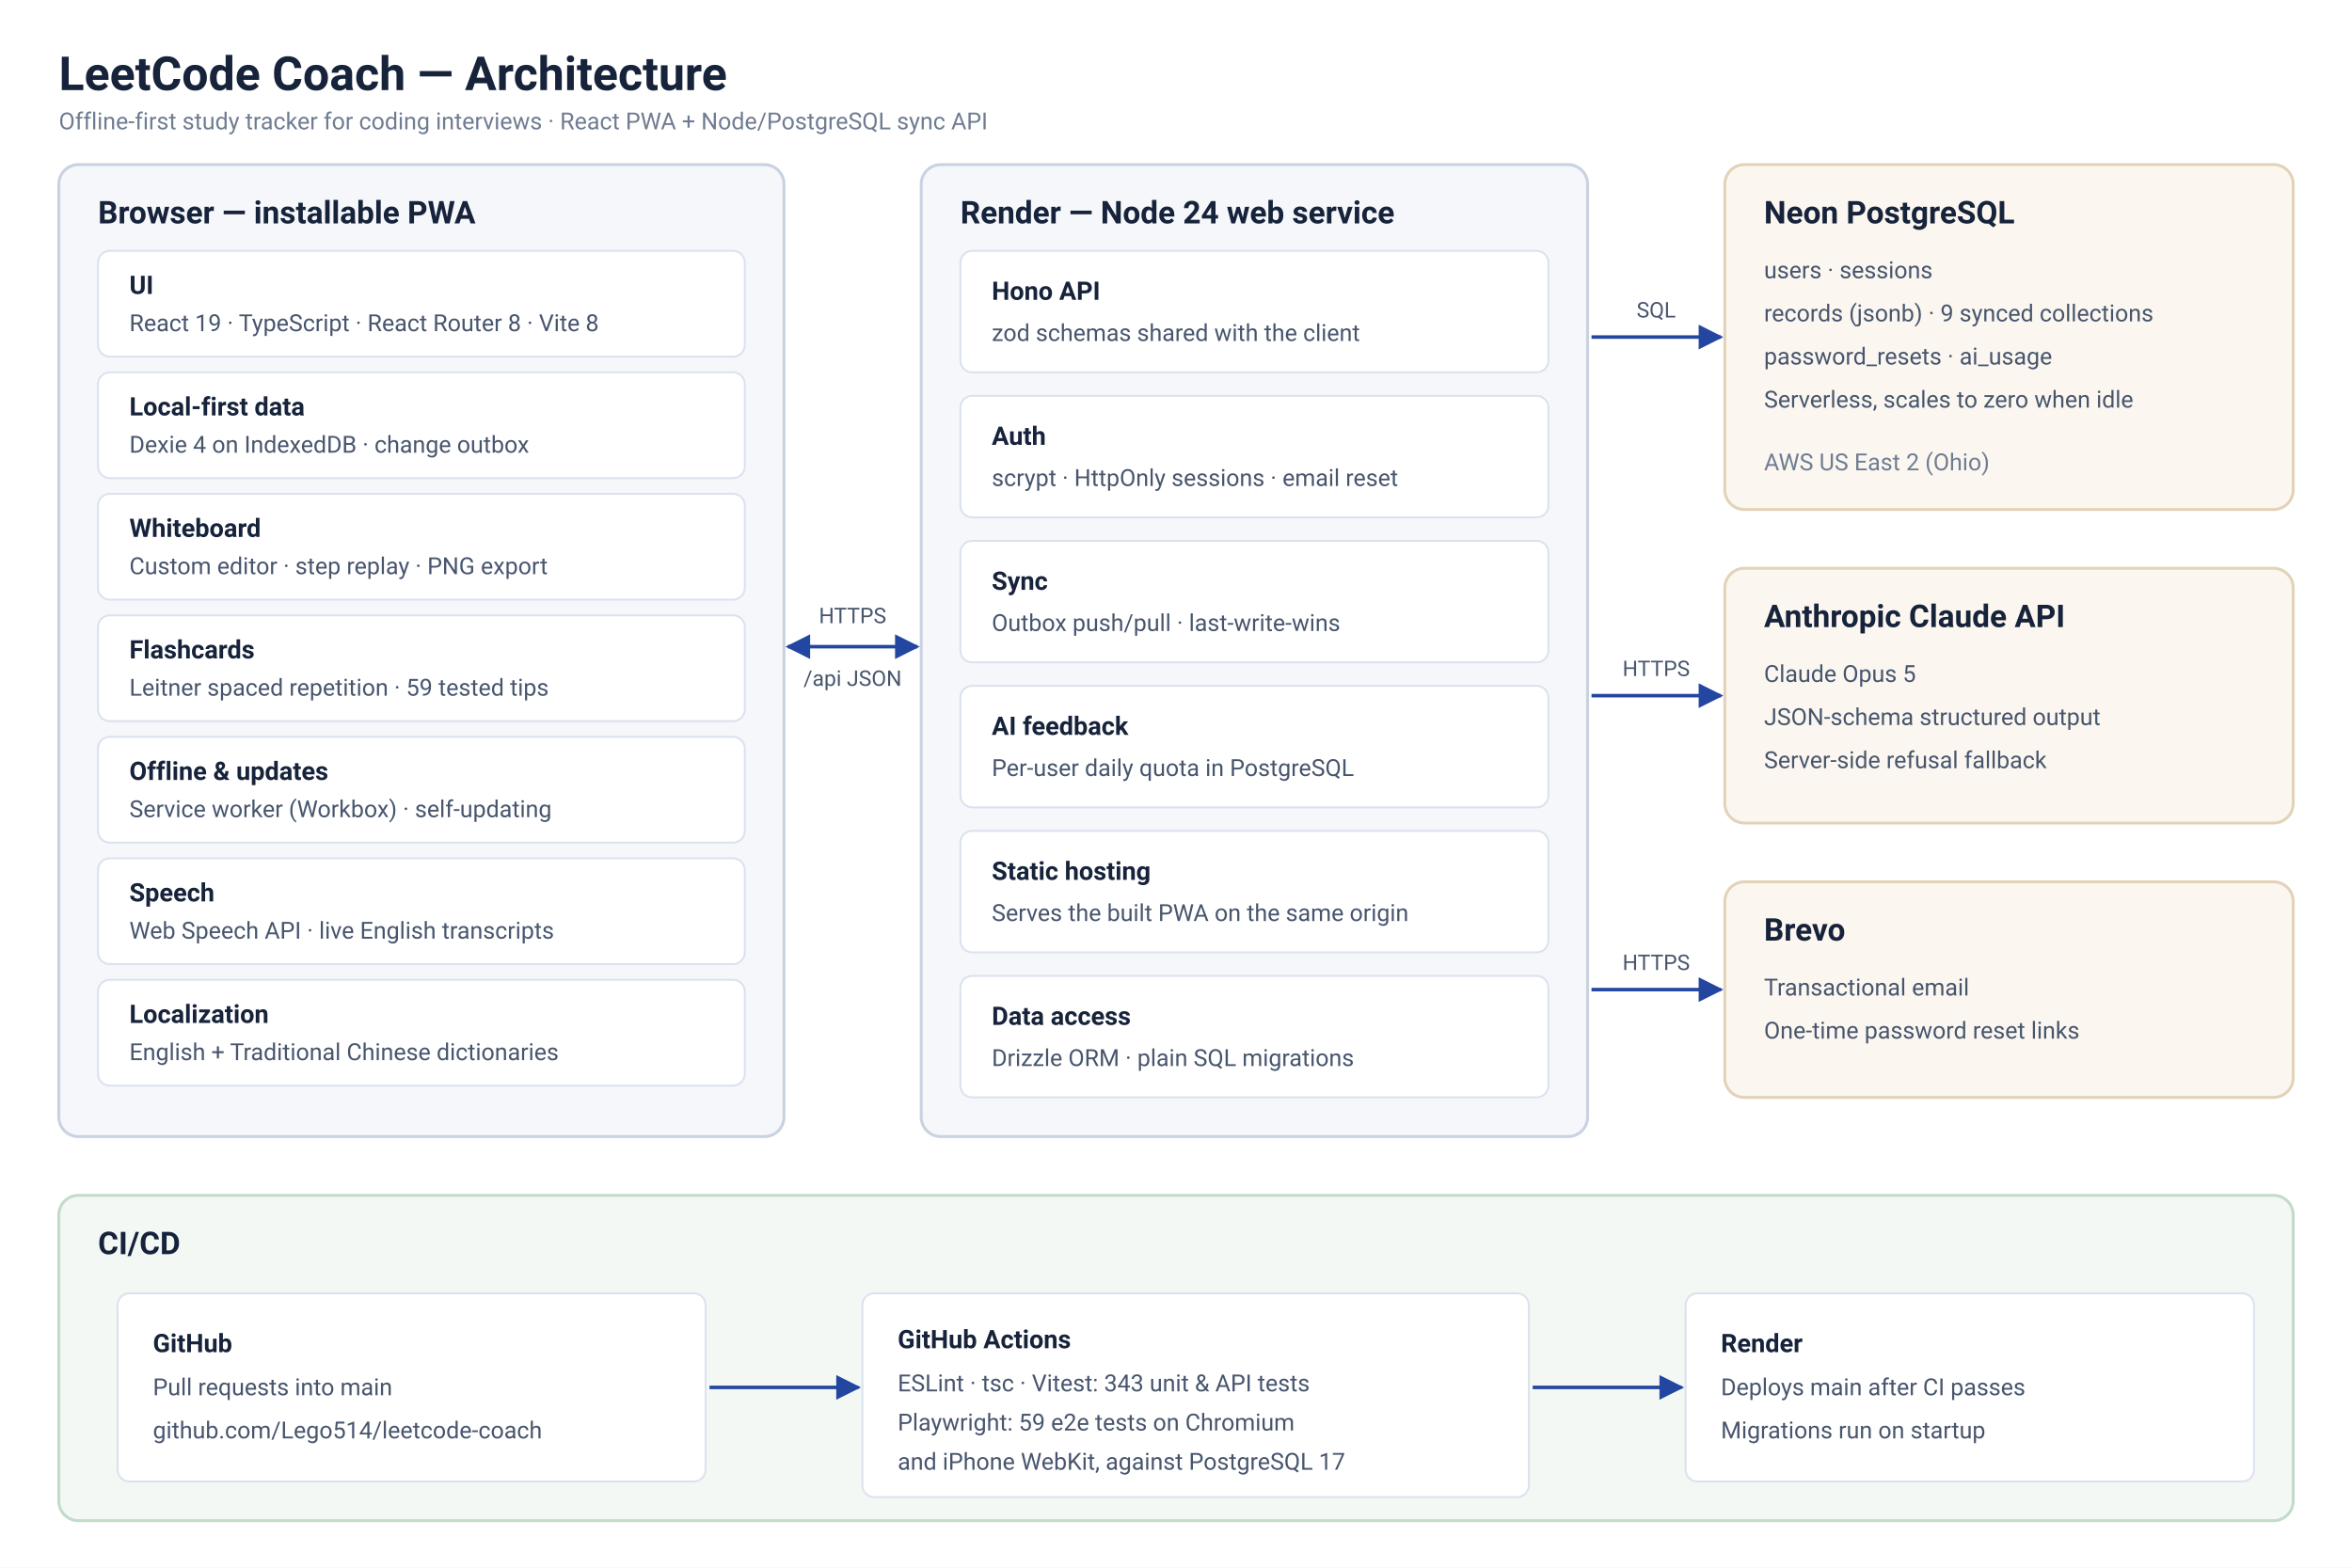
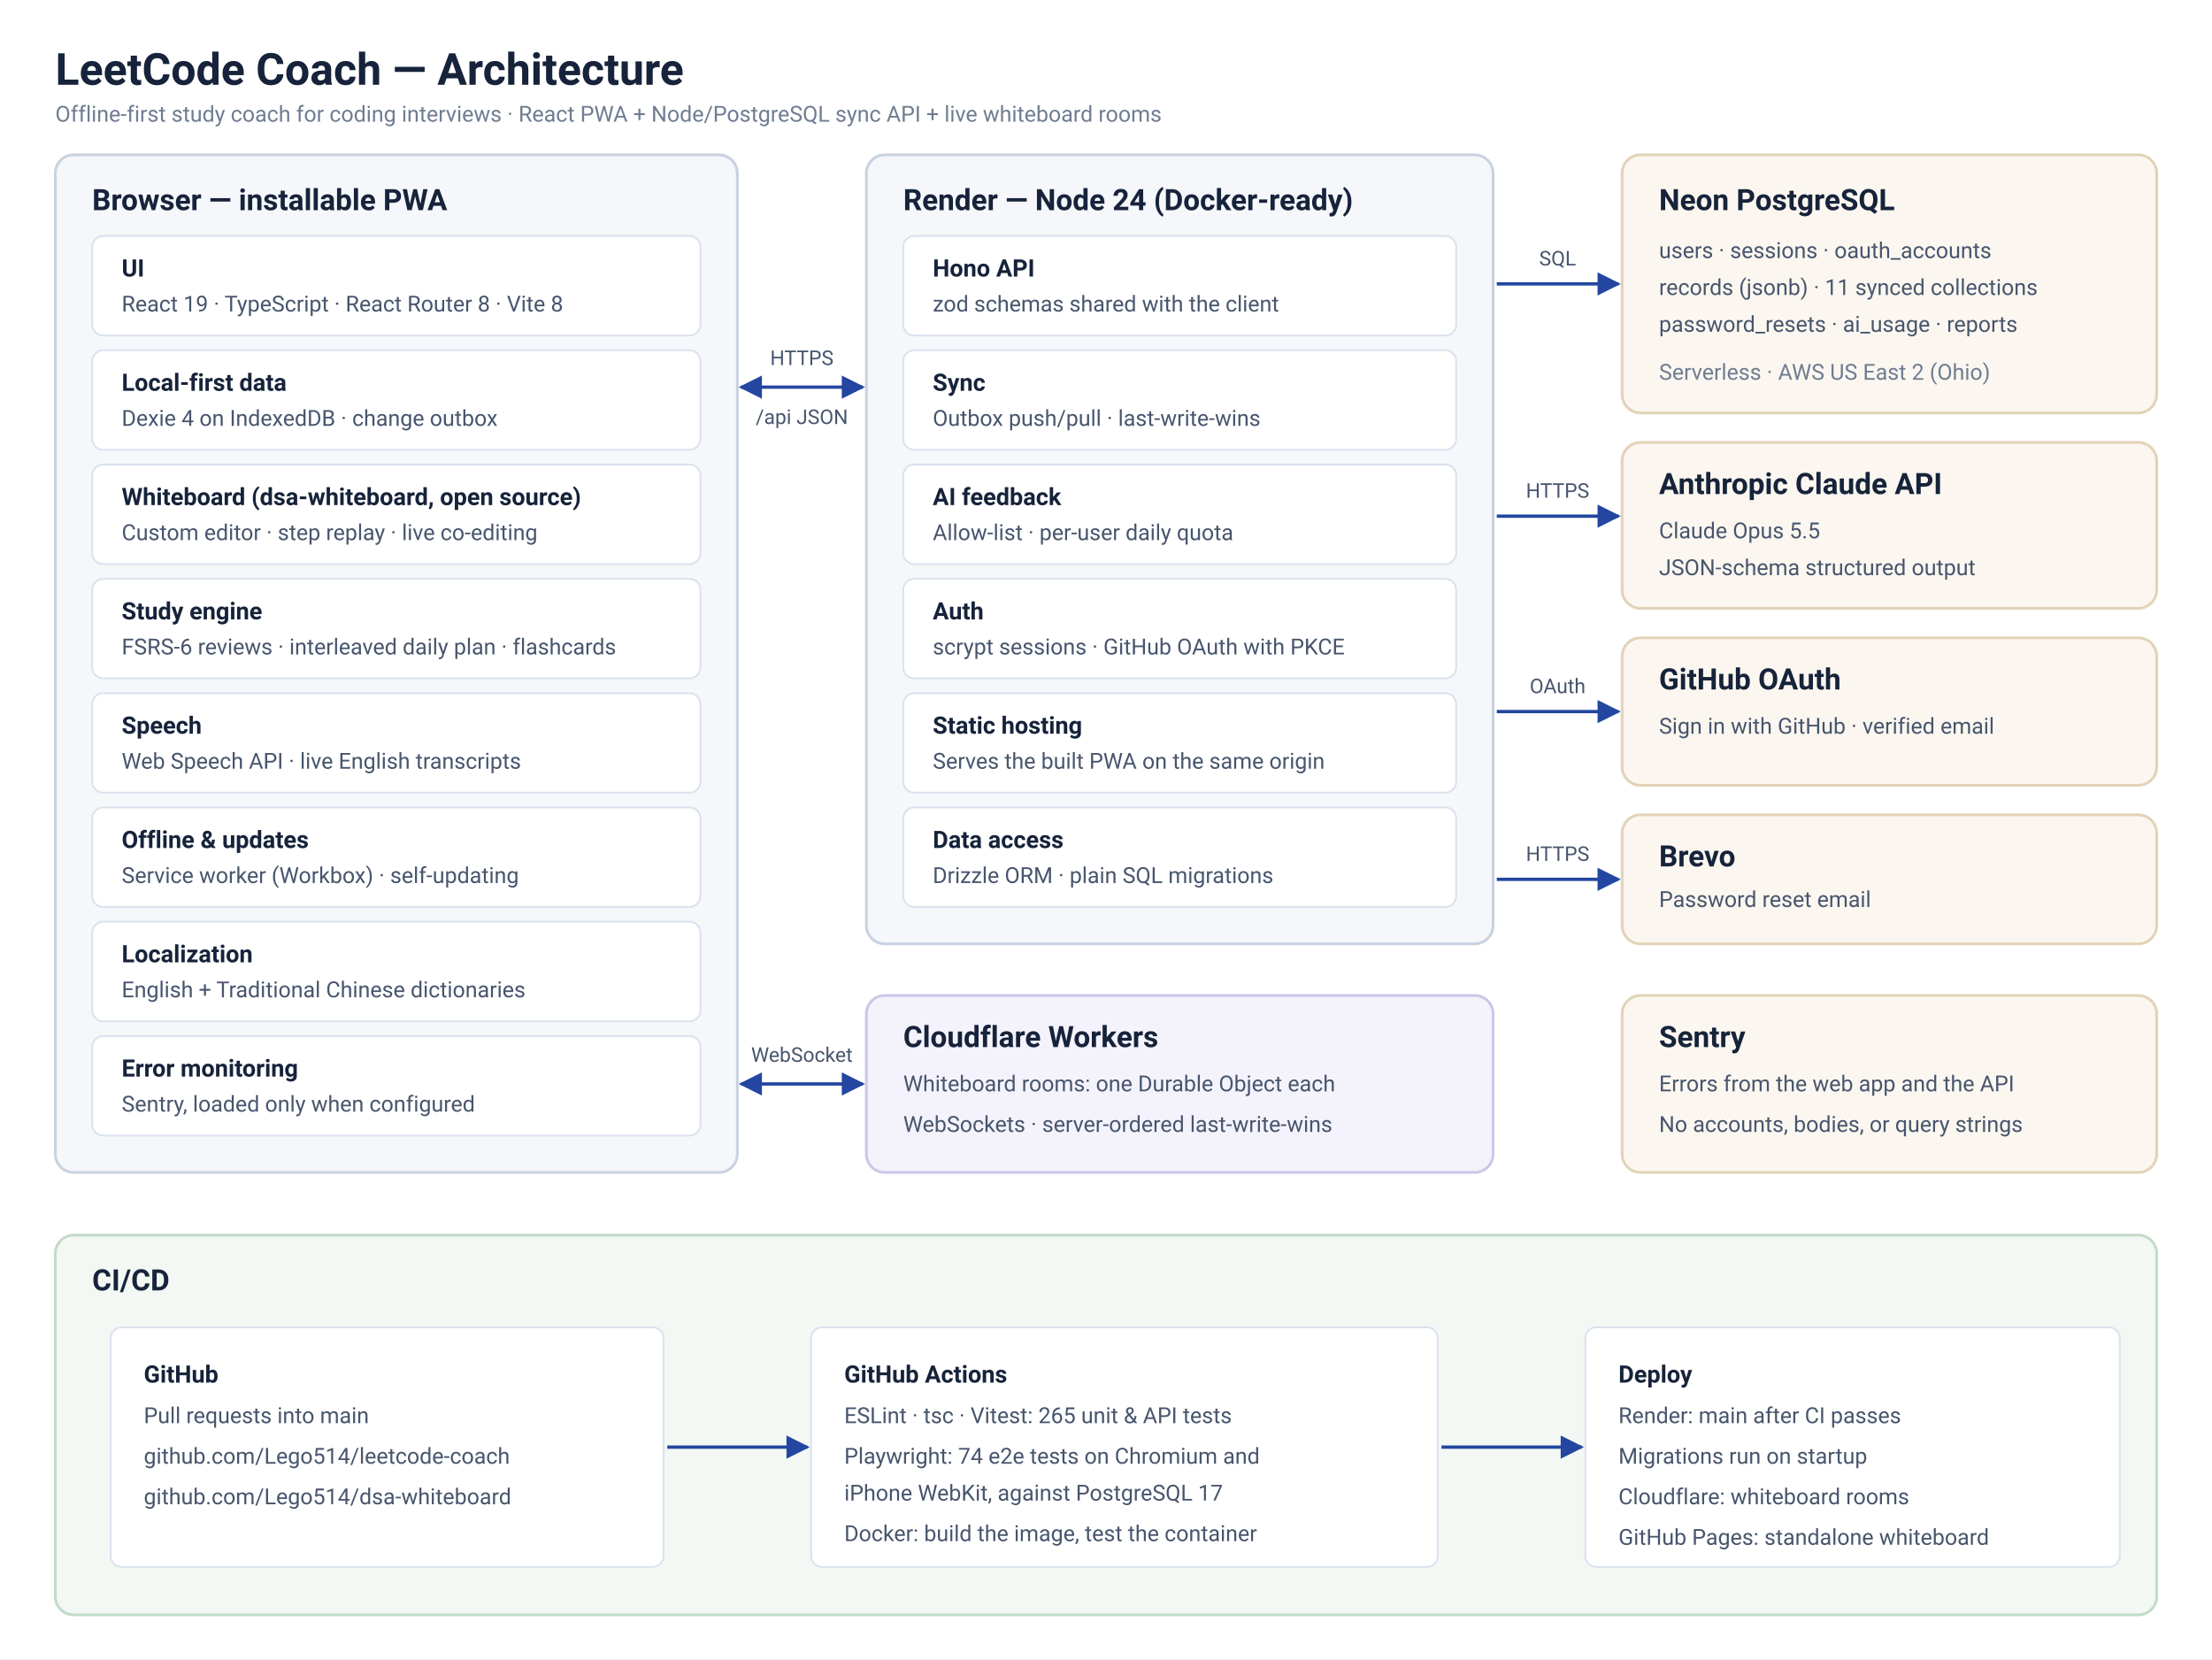
- <svg xmlns="http://www.w3.org/2000/svg" viewBox="0 0 1200 800" width="1200" height="800" role="img" aria-labelledby="title desc" font-family="system-ui, -apple-system, 'Segoe UI', Roboto, sans-serif">
+ <svg xmlns="http://www.w3.org/2000/svg" viewBox="0 0 1200 900" width="1200" height="900" role="img" aria-labelledby="title desc" font-family="system-ui, -apple-system, 'Segoe UI', Roboto, sans-serif">
  <defs>
    <style>
      .bg { fill: #ffffff; }
      .panel { fill: #f5f7fb; stroke: #c9d2e1; stroke-width: 1.5; }
      .item { fill: #ffffff; stroke: #dbe2ee; stroke-width: 1; }
      .ext { fill: #fbf7f0; stroke: #e2d3b8; stroke-width: 1.5; }
+       .edge { fill: #f4f2fb; stroke: #cfc6e8; stroke-width: 1.5; }
      .ci { fill: #f3f8f4; stroke: #c3dbc9; stroke-width: 1.5; }
      .h1 { font-size: 24px; font-weight: 700; fill: #16233a; }
      .h2 { font-size: 16px; font-weight: 700; fill: #16233a; }
      .sub { font-size: 12px; fill: #6f7c91; }
      .t { font-size: 13px; font-weight: 600; fill: #16233a; }
      .d { font-size: 12px; fill: #47556d; }
      .label { font-size: 11px; fill: #47556d; }
      .wire { stroke: #2346a0; stroke-width: 1.8; fill: none; }
      .head { fill: #2346a0; }
      @media (prefers-color-scheme: dark) {
        .bg { fill: #0d1626; }
        .panel { fill: #131f34; stroke: #2b3a55; }
        .item { fill: #0f1a2d; stroke: #25344e; }
        .ext { fill: #1f1a12; stroke: #4d3f28; }
+         .edge { fill: #1a1730; stroke: #3d3566; }
        .ci { fill: #12211a; stroke: #2b4a36; }
        .h1, .h2, .t { fill: #e8eef8; }
        .sub, .label { fill: #8593ab; }
        .d { fill: #b0bdd2; }
        .wire { stroke: #8fb0ff; }
        .head { fill: #8fb0ff; }
      }
    </style>
    <marker id="arrow" viewBox="0 0 10 10" refX="9" refY="5" markerWidth="7" markerHeight="7" orient="auto-start-reverse">
      <path class="head" d="M0,0 L10,5 L0,10 z" />
    </marker>
  </defs>
-   <rect class="bg" x="0" y="0" width="1200" height="800" />
+   <rect class="bg" x="0" y="0" width="1200" height="900" />
  <text class="h1" x="30" y="46">LeetCode Coach — Architecture</text>
-   <text class="sub" x="30" y="66">Offline-first study tracker for coding interviews · React PWA + Node/PostgreSQL sync API</text>
-   <rect class="panel" x="30" y="84" width="370" height="496" rx="10" />
+   <text class="sub" x="30" y="66">Offline-first study coach for coding interviews · React PWA + Node/PostgreSQL sync API + live whiteboard rooms</text>
+   <rect class="panel" x="30" y="84" width="370" height="552" rx="10" />
  <text class="h2" x="50" y="114">Browser — installable PWA</text>
  <g>
    <rect class="item" x="50" y="128" width="330" height="54" rx="6" />
    <text class="t" x="66" y="150">UI</text>
    <text class="d" x="66" y="169">React 19 · TypeScript · React Router 8 · Vite 8</text>
    <rect class="item" x="50" y="190" width="330" height="54" rx="6" />
    <text class="t" x="66" y="212">Local-first data</text>
    <text class="d" x="66" y="231">Dexie 4 on IndexedDB · change outbox</text>
    <rect class="item" x="50" y="252" width="330" height="54" rx="6" />
-     <text class="t" x="66" y="274">Whiteboard</text>
-     <text class="d" x="66" y="293">Custom editor · step replay · PNG export</text>
+     <text class="t" x="66" y="274">Whiteboard (dsa-whiteboard, open source)</text>
+     <text class="d" x="66" y="293">Custom editor · step replay · live co-editing</text>
    <rect class="item" x="50" y="314" width="330" height="54" rx="6" />
-     <text class="t" x="66" y="336">Flashcards</text>
-     <text class="d" x="66" y="355">Leitner spaced repetition · 59 tested tips</text>
+     <text class="t" x="66" y="336">Study engine</text>
+     <text class="d" x="66" y="355">FSRS-6 reviews · interleaved daily plan · flashcards</text>
    <rect class="item" x="50" y="376" width="330" height="54" rx="6" />
-     <text class="t" x="66" y="398">Offline &amp; updates</text>
-     <text class="d" x="66" y="417">Service worker (Workbox) · self-updating</text>
+     <text class="t" x="66" y="398">Speech</text>
+     <text class="d" x="66" y="417">Web Speech API · live English transcripts</text>
    <rect class="item" x="50" y="438" width="330" height="54" rx="6" />
-     <text class="t" x="66" y="460">Speech</text>
-     <text class="d" x="66" y="479">Web Speech API · live English transcripts</text>
+     <text class="t" x="66" y="460">Offline &amp; updates</text>
+     <text class="d" x="66" y="479">Service worker (Workbox) · self-updating</text>
    <rect class="item" x="50" y="500" width="330" height="54" rx="6" />
    <text class="t" x="66" y="522">Localization</text>
    <text class="d" x="66" y="541">English + Traditional Chinese dictionaries</text>
+     <rect class="item" x="50" y="562" width="330" height="54" rx="6" />
+     <text class="t" x="66" y="584">Error monitoring</text>
+     <text class="d" x="66" y="603">Sentry, loaded only when configured</text>
  </g>
-   <rect class="panel" x="470" y="84" width="340" height="496" rx="10" />
-   <text class="h2" x="490" y="114">Render — Node 24 web service</text>
+   <rect class="panel" x="470" y="84" width="340" height="428" rx="10" />
+   <text class="h2" x="490" y="114">Render — Node 24 (Docker-ready)</text>
  <g>
-     <rect class="item" x="490" y="128" width="300" height="62" rx="6" />
-     <text class="t" x="506" y="153">Hono API</text>
-     <text class="d" x="506" y="174">zod schemas shared with the client</text>
-     <rect class="item" x="490" y="202" width="300" height="62" rx="6" />
-     <text class="t" x="506" y="227">Auth</text>
-     <text class="d" x="506" y="248">scrypt · HttpOnly sessions · email reset</text>
-     <rect class="item" x="490" y="276" width="300" height="62" rx="6" />
-     <text class="t" x="506" y="301">Sync</text>
-     <text class="d" x="506" y="322">Outbox push/pull · last-write-wins</text>
-     <rect class="item" x="490" y="350" width="300" height="62" rx="6" />
-     <text class="t" x="506" y="375">AI feedback</text>
-     <text class="d" x="506" y="396">Per-user daily quota in PostgreSQL</text>
-     <rect class="item" x="490" y="424" width="300" height="62" rx="6" />
-     <text class="t" x="506" y="449">Static hosting</text>
-     <text class="d" x="506" y="470">Serves the built PWA on the same origin</text>
-     <rect class="item" x="490" y="498" width="300" height="62" rx="6" />
-     <text class="t" x="506" y="523">Data access</text>
-     <text class="d" x="506" y="544">Drizzle ORM · plain SQL migrations</text>
+     <rect class="item" x="490" y="128" width="300" height="54" rx="6" />
+     <text class="t" x="506" y="150">Hono API</text>
+     <text class="d" x="506" y="169">zod schemas shared with the client</text>
+     <rect class="item" x="490" y="190" width="300" height="54" rx="6" />
+     <text class="t" x="506" y="212">Sync</text>
+     <text class="d" x="506" y="231">Outbox push/pull · last-write-wins</text>
+     <rect class="item" x="490" y="252" width="300" height="54" rx="6" />
+     <text class="t" x="506" y="274">AI feedback</text>
+     <text class="d" x="506" y="293">Allow-list · per-user daily quota</text>
+     <rect class="item" x="490" y="314" width="300" height="54" rx="6" />
+     <text class="t" x="506" y="336">Auth</text>
+     <text class="d" x="506" y="355">scrypt sessions · GitHub OAuth with PKCE</text>
+     <rect class="item" x="490" y="376" width="300" height="54" rx="6" />
+     <text class="t" x="506" y="398">Static hosting</text>
+     <text class="d" x="506" y="417">Serves the built PWA on the same origin</text>
+     <rect class="item" x="490" y="438" width="300" height="54" rx="6" />
+     <text class="t" x="506" y="460">Data access</text>
+     <text class="d" x="506" y="479">Drizzle ORM · plain SQL migrations</text>
  </g>
-   <rect class="ext" x="880" y="84" width="290" height="176" rx="10" />
+   <rect class="edge" x="470" y="540" width="340" height="96" rx="10" />
+   <text class="h2" x="490" y="568">Cloudflare Workers</text>
+   <text class="d" x="490" y="592">Whiteboard rooms: one Durable Object each</text>
+   <text class="d" x="490" y="614">WebSockets · server-ordered last-write-wins</text>
+   <rect class="ext" x="880" y="84" width="290" height="140" rx="10" />
  <text class="h2" x="900" y="114">Neon PostgreSQL</text>
-   <text class="d" x="900" y="142">users · sessions</text>
-   <text class="d" x="900" y="164">records (jsonb) · 9 synced collections</text>
-   <text class="d" x="900" y="186">password_resets · ai_usage</text>
-   <text class="d" x="900" y="208">Serverless, scales to zero when idle</text>
-   <text class="sub" x="900" y="240">AWS US East 2 (Ohio)</text>
-   <rect class="ext" x="880" y="290" width="290" height="130" rx="10" />
-   <text class="h2" x="900" y="320">Anthropic Claude API</text>
-   <text class="d" x="900" y="348">Claude Opus 5</text>
-   <text class="d" x="900" y="370">JSON-schema structured output</text>
-   <text class="d" x="900" y="392">Server-side refusal fallback</text>
-   <rect class="ext" x="880" y="450" width="290" height="110" rx="10" />
-   <text class="h2" x="900" y="480">Brevo</text>
-   <text class="d" x="900" y="508">Transactional email</text>
-   <text class="d" x="900" y="530">One-time password reset links</text>
-   <line class="wire" x1="402" y1="330" x2="468" y2="330" marker-start="url(#arrow)" marker-end="url(#arrow)" />
-   <text class="label" x="435" y="318" text-anchor="middle">HTTPS</text>
-   <text class="label" x="435" y="350" text-anchor="middle">/api JSON</text>
-   <line class="wire" x1="812" y1="172" x2="878" y2="172" marker-end="url(#arrow)" />
-   <text class="label" x="845" y="162" text-anchor="middle">SQL</text>
-   <line class="wire" x1="812" y1="355" x2="878" y2="355" marker-end="url(#arrow)" />
-   <text class="label" x="845" y="345" text-anchor="middle">HTTPS</text>
-   <line class="wire" x1="812" y1="505" x2="878" y2="505" marker-end="url(#arrow)" />
-   <text class="label" x="845" y="495" text-anchor="middle">HTTPS</text>
-   <rect class="ci" x="30" y="610" width="1140" height="166" rx="10" />
-   <text class="h2" x="50" y="640">CI/CD</text>
-   <rect class="item" x="60" y="660" width="300" height="96" rx="6" />
-   <text class="t" x="78" y="690">GitHub</text>
-   <text class="d" x="78" y="712">Pull requests into main</text>
-   <text class="d" x="78" y="734">github.com/Lego514/leetcode-coach</text>
-   <rect class="item" x="440" y="660" width="340" height="104" rx="6" />
-   <text class="t" x="458" y="688">GitHub Actions</text>
-   <text class="d" x="458" y="710">ESLint · tsc · Vitest: 343 unit &amp; API tests</text>
-   <text class="d" x="458" y="730">Playwright: 59 e2e tests on Chromium</text>
-   <text class="d" x="458" y="750">and iPhone WebKit, against PostgreSQL 17</text>
-   <rect class="item" x="860" y="660" width="290" height="96" rx="6" />
-   <text class="t" x="878" y="690">Render</text>
-   <text class="d" x="878" y="712">Deploys main after CI passes</text>
-   <text class="d" x="878" y="734">Migrations run on startup</text>
-   <line class="wire" x1="362" y1="708" x2="438" y2="708" marker-end="url(#arrow)" />
-   <line class="wire" x1="782" y1="708" x2="858" y2="708" marker-end="url(#arrow)" />
+   <text class="d" x="900" y="140">users · sessions · oauth_accounts</text>
+   <text class="d" x="900" y="160">records (jsonb) · 11 synced collections</text>
+   <text class="d" x="900" y="180">password_resets · ai_usage · reports</text>
+   <text class="sub" x="900" y="206">Serverless · AWS US East 2 (Ohio)</text>
+   <rect class="ext" x="880" y="240" width="290" height="90" rx="10" />
+   <text class="h2" x="900" y="268">Anthropic Claude API</text>
+   <text class="d" x="900" y="292">Claude Opus 5.5</text>
+   <text class="d" x="900" y="312">JSON-schema structured output</text>
+   <rect class="ext" x="880" y="346" width="290" height="80" rx="10" />
+   <text class="h2" x="900" y="374">GitHub OAuth</text>
+   <text class="d" x="900" y="398">Sign in with GitHub · verified email</text>
+   <rect class="ext" x="880" y="442" width="290" height="70" rx="10" />
+   <text class="h2" x="900" y="470">Brevo</text>
+   <text class="d" x="900" y="492">Password reset email</text>
+   <rect class="ext" x="880" y="540" width="290" height="96" rx="10" />
+   <text class="h2" x="900" y="568">Sentry</text>
+   <text class="d" x="900" y="592">Errors from the web app and the API</text>
+   <text class="d" x="900" y="614">No accounts, bodies, or query strings</text>
+   <line class="wire" x1="402" y1="210" x2="468" y2="210" marker-start="url(#arrow)" marker-end="url(#arrow)" />
+   <text class="label" x="435" y="198" text-anchor="middle">HTTPS</text>
+   <text class="label" x="435" y="230" text-anchor="middle">/api JSON</text>
+   <line class="wire" x1="402" y1="588" x2="468" y2="588" marker-start="url(#arrow)" marker-end="url(#arrow)" />
+   <text class="label" x="435" y="576" text-anchor="middle">WebSocket</text>
+   <line class="wire" x1="812" y1="154" x2="878" y2="154" marker-end="url(#arrow)" />
+   <text class="label" x="845" y="144" text-anchor="middle">SQL</text>
+   <line class="wire" x1="812" y1="280" x2="878" y2="280" marker-end="url(#arrow)" />
+   <text class="label" x="845" y="270" text-anchor="middle">HTTPS</text>
+   <line class="wire" x1="812" y1="386" x2="878" y2="386" marker-end="url(#arrow)" />
+   <text class="label" x="845" y="376" text-anchor="middle">OAuth</text>
+   <line class="wire" x1="812" y1="477" x2="878" y2="477" marker-end="url(#arrow)" />
+   <text class="label" x="845" y="467" text-anchor="middle">HTTPS</text>
+   <rect class="ci" x="30" y="670" width="1140" height="206" rx="10" />
+   <text class="h2" x="50" y="700">CI/CD</text>
+   <rect class="item" x="60" y="720" width="300" height="130" rx="6" />
+   <text class="t" x="78" y="750">GitHub</text>
+   <text class="d" x="78" y="772">Pull requests into main</text>
+   <text class="d" x="78" y="794">github.com/Lego514/leetcode-coach</text>
+   <text class="d" x="78" y="816">github.com/Lego514/dsa-whiteboard</text>
+   <rect class="item" x="440" y="720" width="340" height="130" rx="6" />
+   <text class="t" x="458" y="750">GitHub Actions</text>
+   <text class="d" x="458" y="772">ESLint · tsc · Vitest: 265 unit &amp; API tests</text>
+   <text class="d" x="458" y="794">Playwright: 74 e2e tests on Chromium and</text>
+   <text class="d" x="458" y="814">iPhone WebKit, against PostgreSQL 17</text>
+   <text class="d" x="458" y="836">Docker: build the image, test the container</text>
+   <rect class="item" x="860" y="720" width="290" height="130" rx="6" />
+   <text class="t" x="878" y="750">Deploy</text>
+   <text class="d" x="878" y="772">Render: main after CI passes</text>
+   <text class="d" x="878" y="794">Migrations run on startup</text>
+   <text class="d" x="878" y="816">Cloudflare: whiteboard rooms</text>
+   <text class="d" x="878" y="838">GitHub Pages: standalone whiteboard</text>
+   <line class="wire" x1="362" y1="785" x2="438" y2="785" marker-end="url(#arrow)" />
+   <line class="wire" x1="782" y1="785" x2="858" y2="785" marker-end="url(#arrow)" />
</svg>
